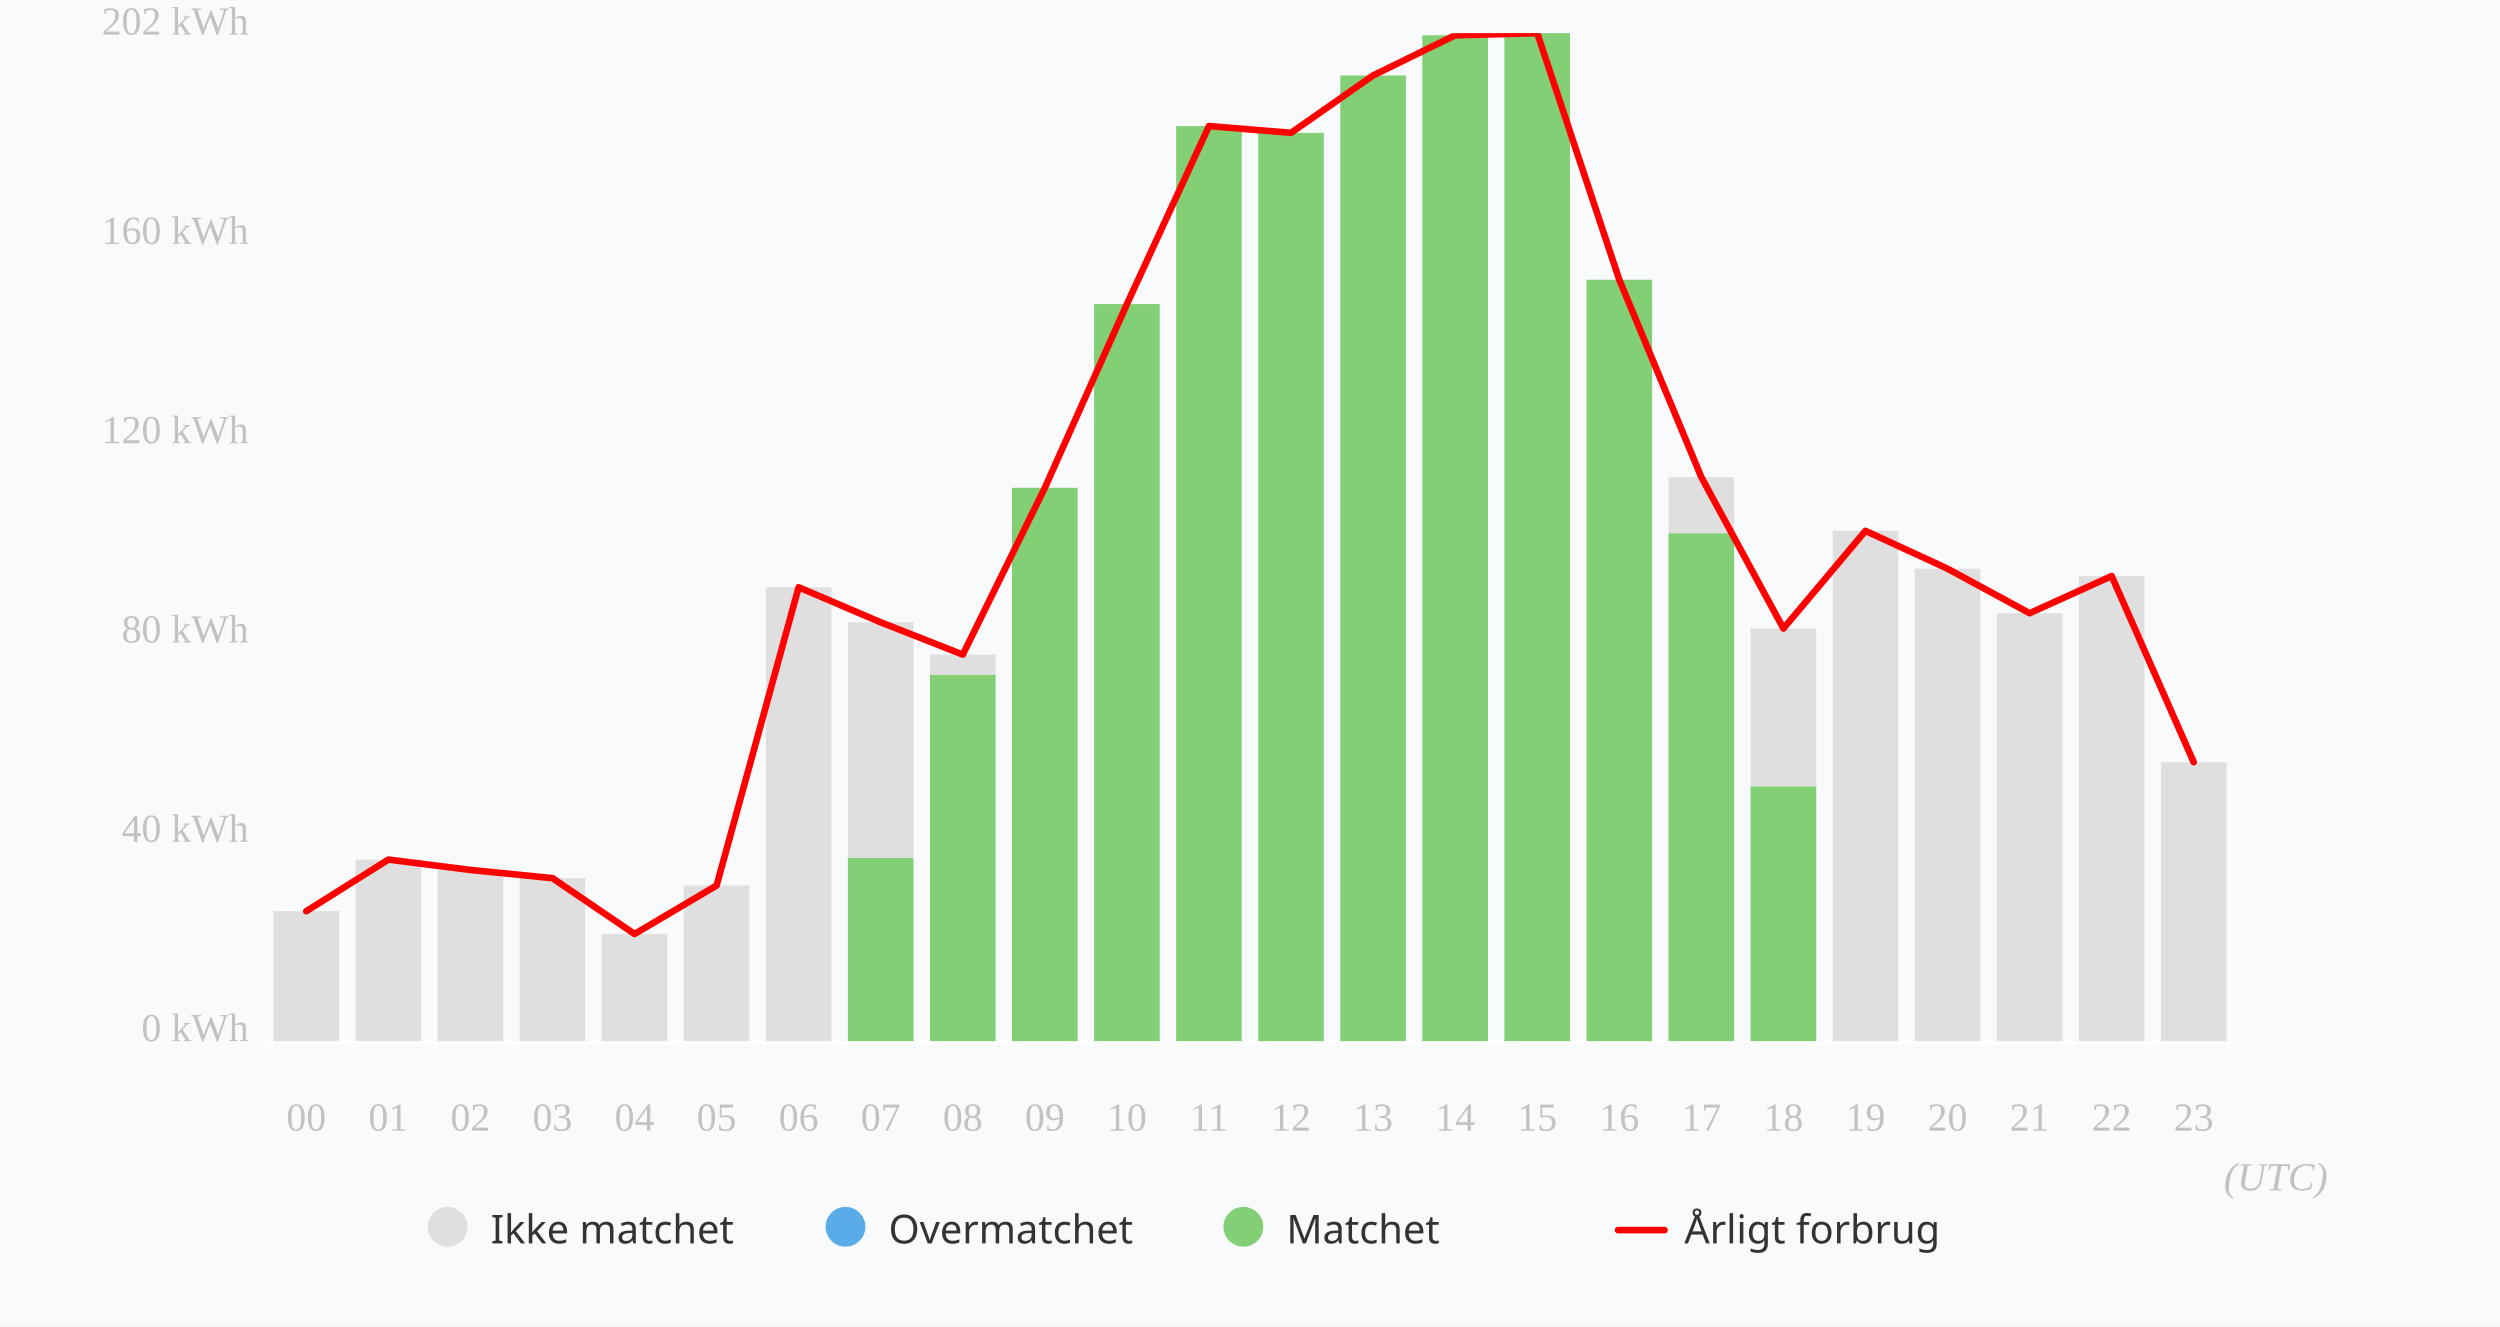
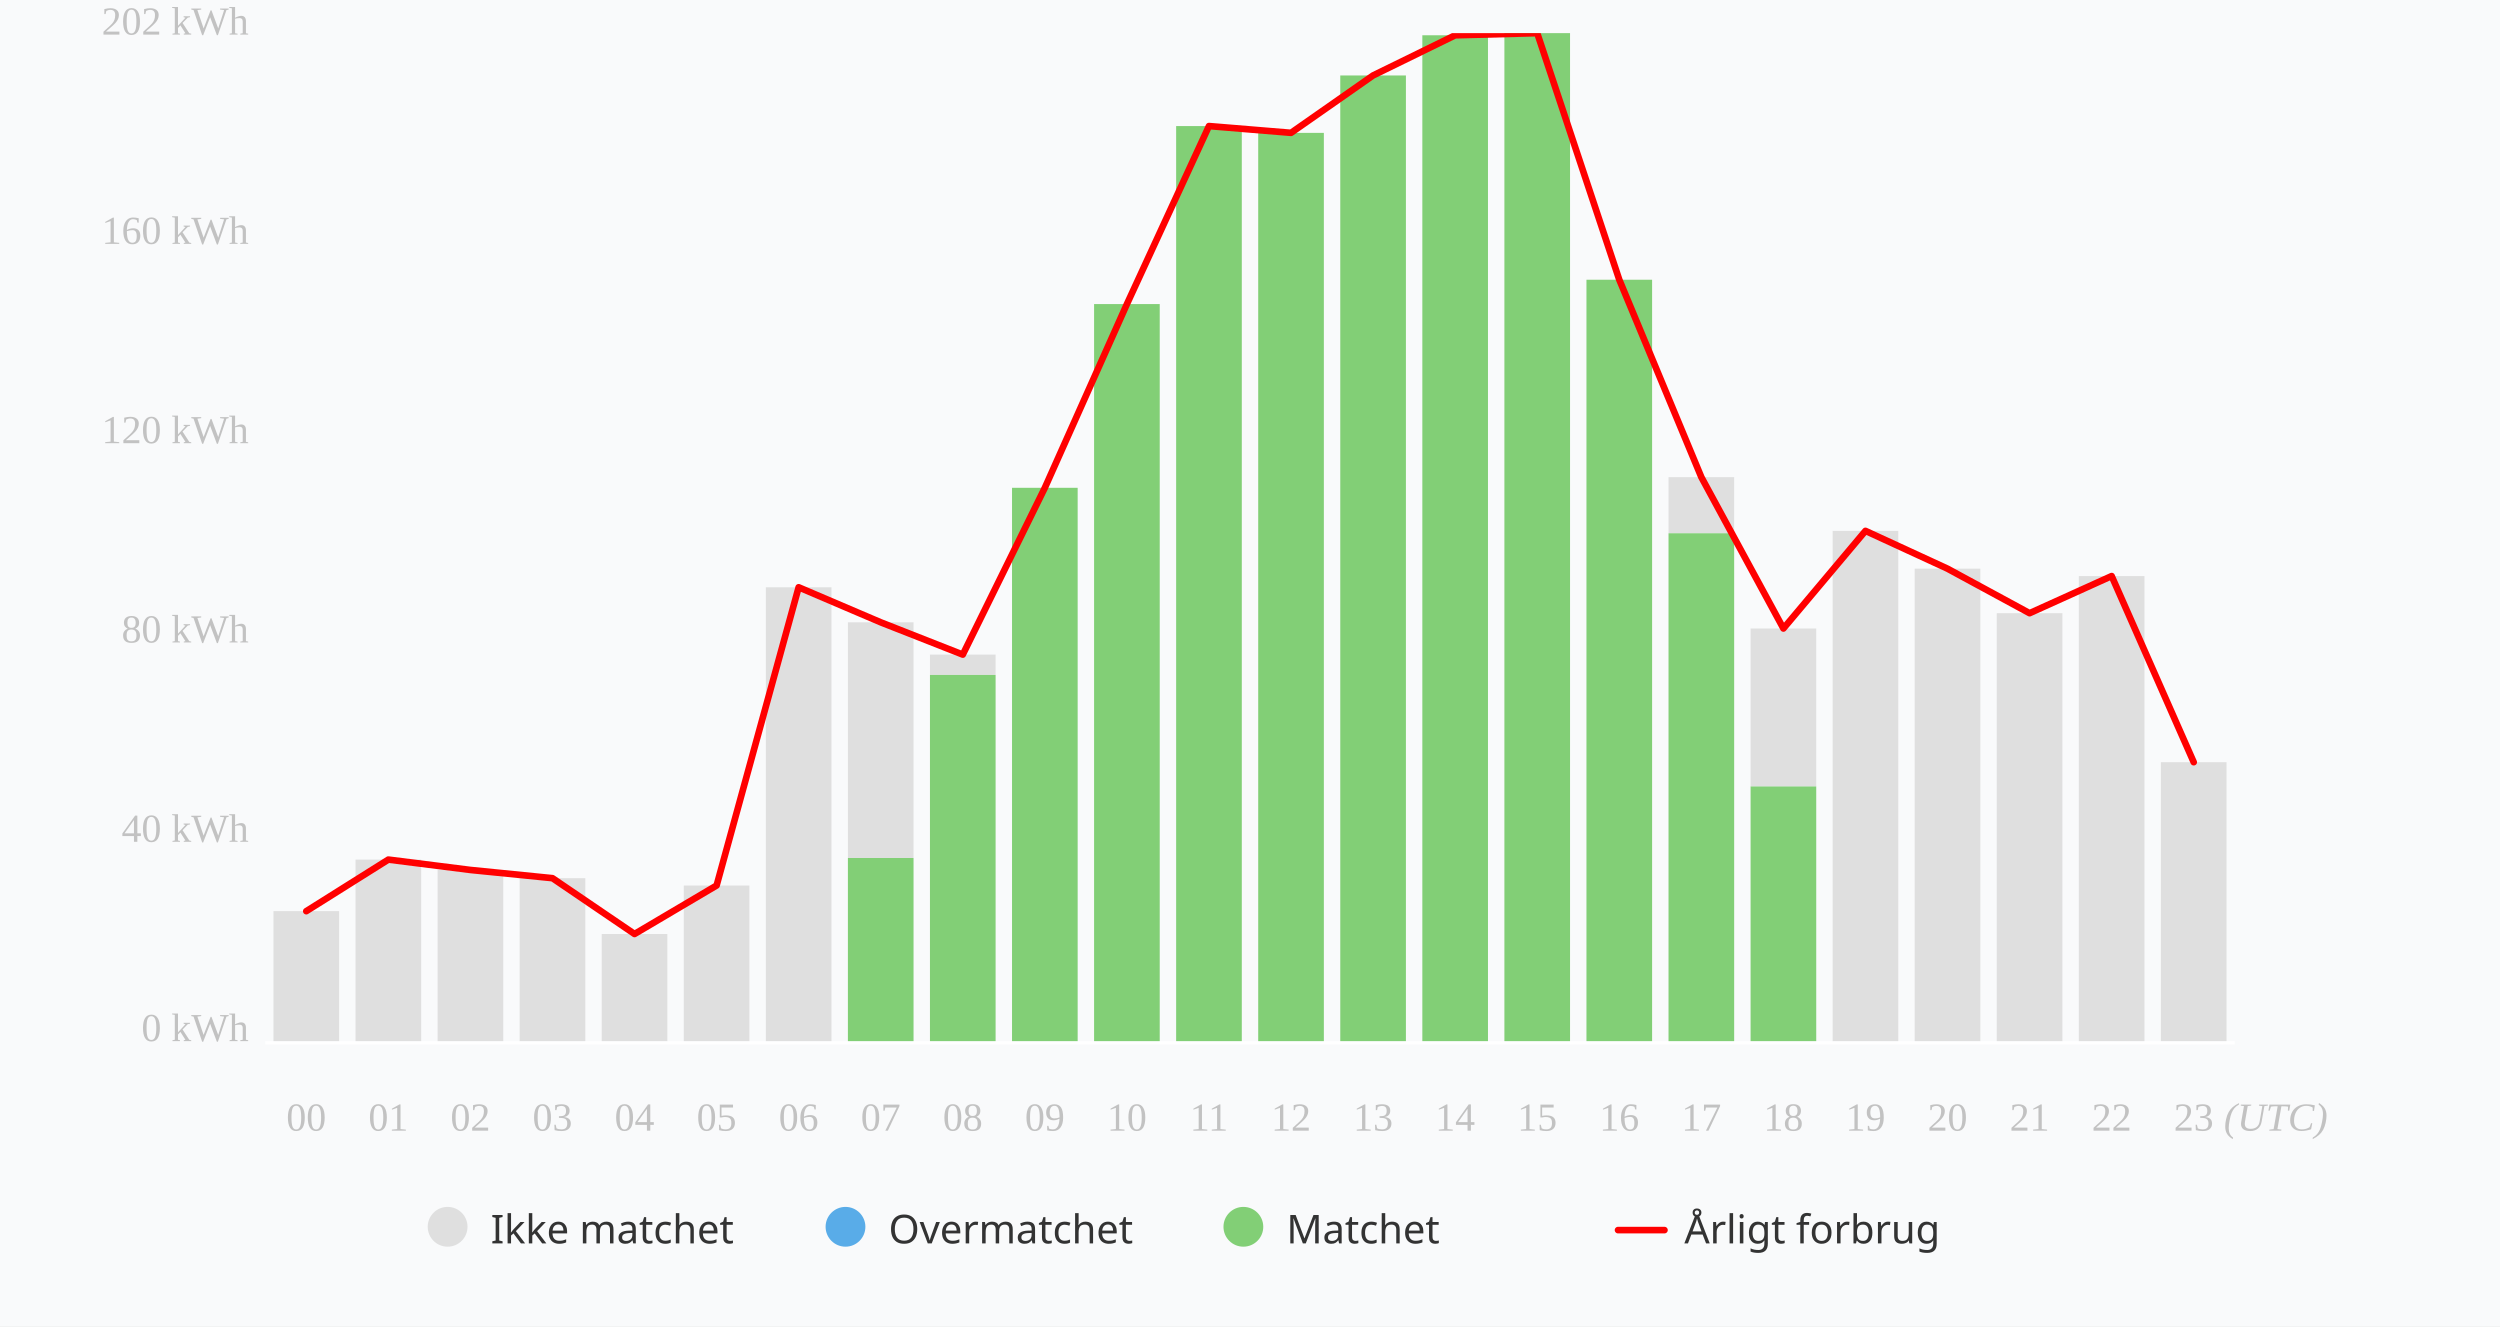
<svg xmlns="http://www.w3.org/2000/svg" class="highcharts-root" viewBox="0 0 754 400" preserveAspectRatio="xMidYMid meet" style="width: 100%; height: auto; display: block;" role="img">
  <defs>
    <filter id="drop-shadow">
      <feDropShadow dx="1" dy="1" flood-color="#000000" flood-opacity="0.75" stdDeviation="2.5" />
    </filter>
    <clipPath id="chart-area">
      <rect x="0" y="0" width="594" height="304" fill="none" />
    </clipPath>
  </defs>
  <rect fill="#F9FAFB" class="highcharts-background" x="0" y="0" width="754" height="400" rx="0" ry="0" />
  <g class="highcharts-grid highcharts-xaxis-grid" data-z-index="1">
    <path fill="none" stroke="#e6e6e6" stroke-width="0" data-z-index="1" class="highcharts-grid-line" d="M 80 10 L 80 314" opacity="1" />
    <path fill="none" stroke="#e6e6e6" stroke-width="0" data-z-index="1" class="highcharts-grid-line" d="M 104.75 10 L 104.75 314" opacity="1" />
    <path fill="none" stroke="#e6e6e6" stroke-width="0" data-z-index="1" class="highcharts-grid-line" d="M 129.5 10 L 129.5 314" opacity="1" />
    <path fill="none" stroke="#e6e6e6" stroke-width="0" data-z-index="1" class="highcharts-grid-line" d="M 154.25 10 L 154.25 314" opacity="1" />
    <path fill="none" stroke="#e6e6e6" stroke-width="0" data-z-index="1" class="highcharts-grid-line" d="M 179 10 L 179 314" opacity="1" />
    <path fill="none" stroke="#e6e6e6" stroke-width="0" data-z-index="1" class="highcharts-grid-line" d="M 203.75 10 L 203.75 314" opacity="1" />
    <path fill="none" stroke="#e6e6e6" stroke-width="0" data-z-index="1" class="highcharts-grid-line" d="M 228.5 10 L 228.5 314" opacity="1" />
    <path fill="none" stroke="#e6e6e6" stroke-width="0" data-z-index="1" class="highcharts-grid-line" d="M 253.25 10 L 253.25 314" opacity="1" />
    <path fill="none" stroke="#e6e6e6" stroke-width="0" data-z-index="1" class="highcharts-grid-line" d="M 278 10 L 278 314" opacity="1" />
    <path fill="none" stroke="#e6e6e6" stroke-width="0" data-z-index="1" class="highcharts-grid-line" d="M 302.75 10 L 302.75 314" opacity="1" />
    <path fill="none" stroke="#e6e6e6" stroke-width="0" data-z-index="1" class="highcharts-grid-line" d="M 327.5 10 L 327.5 314" opacity="1" />
    <path fill="none" stroke="#e6e6e6" stroke-width="0" data-z-index="1" class="highcharts-grid-line" d="M 352.25 10 L 352.25 314" opacity="1" />
    <path fill="none" stroke="#e6e6e6" stroke-width="0" data-z-index="1" class="highcharts-grid-line" d="M 377 10 L 377 314" opacity="1" />
    <path fill="none" stroke="#e6e6e6" stroke-width="0" data-z-index="1" class="highcharts-grid-line" d="M 401.75 10 L 401.75 314" opacity="1" />
    <path fill="none" stroke="#e6e6e6" stroke-width="0" data-z-index="1" class="highcharts-grid-line" d="M 426.5 10 L 426.5 314" opacity="1" />
    <path fill="none" stroke="#e6e6e6" stroke-width="0" data-z-index="1" class="highcharts-grid-line" d="M 451.25 10 L 451.25 314" opacity="1" />
    <path fill="none" stroke="#e6e6e6" stroke-width="0" data-z-index="1" class="highcharts-grid-line" d="M 476 10 L 476 314" opacity="1" />
    <path fill="none" stroke="#e6e6e6" stroke-width="0" data-z-index="1" class="highcharts-grid-line" d="M 500.75 10 L 500.75 314" opacity="1" />
    <path fill="none" stroke="#e6e6e6" stroke-width="0" data-z-index="1" class="highcharts-grid-line" d="M 525.5 10 L 525.5 314" opacity="1" />
    <path fill="none" stroke="#e6e6e6" stroke-width="0" data-z-index="1" class="highcharts-grid-line" d="M 550.25 10 L 550.25 314" opacity="1" />
    <path fill="none" stroke="#e6e6e6" stroke-width="0" data-z-index="1" class="highcharts-grid-line" d="M 575 10 L 575 314" opacity="1" />
    <path fill="none" stroke="#e6e6e6" stroke-width="0" data-z-index="1" class="highcharts-grid-line" d="M 599.75 10 L 599.75 314" opacity="1" />
    <path fill="none" stroke="#e6e6e6" stroke-width="0" data-z-index="1" class="highcharts-grid-line" d="M 624.5 10 L 624.5 314" opacity="1" />
    <path fill="none" stroke="#e6e6e6" stroke-width="0" data-z-index="1" class="highcharts-grid-line" d="M 649.25 10 L 649.25 314" opacity="1" />
    <path fill="none" stroke="#e6e6e6" stroke-width="0" data-z-index="1" class="highcharts-grid-line" d="M 674 10 L 674 314" opacity="1" />
  </g>
  <g class="highcharts-axis highcharts-xaxis" data-z-index="2">
    <path fill="none" class="highcharts-axis-line" stroke="#ffffff" stroke-width="1" d="M 80 314.5 L 674 314.5" />
  </g>
  <g class="highcharts-series-group" data-z-index="3" transform="translate(80,10)">
    <g class="highcharts-series highcharts-series-0 highcharts-column-series" data-z-index="0.1" opacity="1" clip-path="url(#chart-area)">
      <rect x="2.475" y="264.807" width="19.8" height="39.193" fill="#DFDFDF" />
      <rect x="27.225" y="249.253" width="19.8" height="54.747" fill="#DFDFDF" />
      <rect x="51.975" y="252.379" width="19.8" height="51.621" fill="#DFDFDF" />
      <rect x="76.725" y="254.858" width="19.8" height="49.142" fill="#DFDFDF" />
      <rect x="101.475" y="271.69" width="19.8" height="32.31" fill="#DFDFDF" />
      <rect x="126.225" y="257.067" width="19.8" height="46.933" fill="#DFDFDF" />
      <rect x="150.975" y="167.124" width="19.8" height="136.876" fill="#DFDFDF" />
      <rect x="175.725" y="177.689" width="19.8" height="71.086" fill="#DFDFDF" />
      <rect x="200.475" y="187.427" width="19.8" height="6.133" fill="#DFDFDF" />
      <rect x="423.225" y="133.912" width="19.8" height="16.925" fill="#DFDFDF" />
      <rect x="447.975" y="179.553" width="19.8" height="47.655" fill="#DFDFDF" />
      <rect x="472.725" y="150.113" width="19.8" height="153.887" fill="#DFDFDF" />
      <rect x="497.475" y="161.519" width="19.8" height="142.481" fill="#DFDFDF" />
      <rect x="522.225" y="174.939" width="19.8" height="129.061" fill="#DFDFDF" />
      <rect x="546.975" y="163.743" width="19.8" height="140.257" fill="#DFDFDF" />
      <rect x="571.725" y="219.873" width="19.8" height="84.127" fill="#DFDFDF" />
    </g>
    <g class="highcharts-series highcharts-series-1 highcharts-column-series" data-z-index="0.1" opacity="1" clip-path="url(#chart-area)" />
    <g class="highcharts-series highcharts-series-2 highcharts-column-series" data-z-index="0.1" opacity="1" clip-path="url(#chart-area)">
      <rect x="175.725" y="248.776" width="19.8" height="55.224" fill="#82CF76" />
      <rect x="200.475" y="193.561" width="19.8" height="110.439" fill="#82CF76" />
      <rect x="225.225" y="137.122" width="19.8" height="166.878" fill="#82CF76" />
      <rect x="249.975" y="81.713" width="19.8" height="222.287" fill="#82CF76" />
      <rect x="274.725" y="28.023" width="19.8" height="275.977" fill="#82CF76" />
      <rect x="299.475" y="30.065" width="19.8" height="273.935" fill="#82CF76" />
      <rect x="324.225" y="12.754" width="19.8" height="291.246" fill="#82CF76" />
      <rect x="348.975" y="0.641" width="19.8" height="303.359" fill="#82CF76" />
      <rect x="373.725" y="0" width="19.8" height="304" fill="#82CF76" />
      <rect x="398.475" y="74.362" width="19.8" height="229.638" fill="#82CF76" />
      <rect x="423.225" y="150.837" width="19.8" height="153.163" fill="#82CF76" />
      <rect x="447.975" y="227.207" width="19.8" height="76.793" fill="#82CF76" />
    </g>
    <g class="highcharts-series highcharts-series-3 highcharts-line-series" data-z-index="10" opacity="1" clip-path="url(#chart-area)">
      <path fill="none" class="highcharts-graph" d="M 12.375,264.807 37.125,249.253 61.875,252.379 86.625,254.858 111.375,271.69 136.125,257.067 160.875,167.124 185.625,177.689 210.375,187.427 235.125,137.122 259.875,81.713 284.625,28.023 309.375,30.065 334.125,12.754 358.875,0.641 383.625,0 408.375,74.362 433.125,133.912 457.875,179.553 482.625,150.113 507.375,161.519 532.125,174.939 556.875,163.743 581.625,219.873" stroke="#FF0000" stroke-width="2" stroke-linejoin="round" stroke-linecap="round" />
    </g>
  </g>
  <g class="highcharts-axis-labels highcharts-xaxis-labels" data-z-index="7">
    <text x="92.375" y="341" text-anchor="middle" style="cursor: default; font-size: 12px; fill: rgb(194,194,194);">00</text>
    <text x="117.125" y="341" text-anchor="middle" style="cursor: default; font-size: 12px; fill: rgb(194,194,194);">01</text>
    <text x="141.875" y="341" text-anchor="middle" style="cursor: default; font-size: 12px; fill: rgb(194,194,194);">02</text>
    <text x="166.625" y="341" text-anchor="middle" style="cursor: default; font-size: 12px; fill: rgb(194,194,194);">03</text>
    <text x="191.375" y="341" text-anchor="middle" style="cursor: default; font-size: 12px; fill: rgb(194,194,194);">04</text>
    <text x="216.125" y="341" text-anchor="middle" style="cursor: default; font-size: 12px; fill: rgb(194,194,194);">05</text>
    <text x="240.875" y="341" text-anchor="middle" style="cursor: default; font-size: 12px; fill: rgb(194,194,194);">06</text>
    <text x="265.625" y="341" text-anchor="middle" style="cursor: default; font-size: 12px; fill: rgb(194,194,194);">07</text>
    <text x="290.375" y="341" text-anchor="middle" style="cursor: default; font-size: 12px; fill: rgb(194,194,194);">08</text>
    <text x="315.125" y="341" text-anchor="middle" style="cursor: default; font-size: 12px; fill: rgb(194,194,194);">09</text>
    <text x="339.875" y="341" text-anchor="middle" style="cursor: default; font-size: 12px; fill: rgb(194,194,194);">10</text>
    <text x="364.625" y="341" text-anchor="middle" style="cursor: default; font-size: 12px; fill: rgb(194,194,194);">11</text>
    <text x="389.375" y="341" text-anchor="middle" style="cursor: default; font-size: 12px; fill: rgb(194,194,194);">12</text>
    <text x="414.125" y="341" text-anchor="middle" style="cursor: default; font-size: 12px; fill: rgb(194,194,194);">13</text>
    <text x="438.875" y="341" text-anchor="middle" style="cursor: default; font-size: 12px; fill: rgb(194,194,194);">14</text>
    <text x="463.625" y="341" text-anchor="middle" style="cursor: default; font-size: 12px; fill: rgb(194,194,194);">15</text>
    <text x="488.375" y="341" text-anchor="middle" style="cursor: default; font-size: 12px; fill: rgb(194,194,194);">16</text>
    <text x="513.125" y="341" text-anchor="middle" style="cursor: default; font-size: 12px; fill: rgb(194,194,194);">17</text>
    <text x="537.875" y="341" text-anchor="middle" style="cursor: default; font-size: 12px; fill: rgb(194,194,194);">18</text>
    <text x="562.625" y="341" text-anchor="middle" style="cursor: default; font-size: 12px; fill: rgb(194,194,194);">19</text>
    <text x="587.375" y="341" text-anchor="middle" style="cursor: default; font-size: 12px; fill: rgb(194,194,194);">20</text>
    <text x="612.125" y="341" text-anchor="middle" style="cursor: default; font-size: 12px; fill: rgb(194,194,194);">21</text>
    <text x="636.875" y="341" text-anchor="middle" style="cursor: default; font-size: 12px; fill: rgb(194,194,194);">22</text>
    <text x="661.625" y="341" text-anchor="middle" style="cursor: default; font-size: 12px; fill: rgb(194,194,194);">23</text>
-     <text x="686.375" y="359" text-anchor="middle" style="cursor: default; font-size: 12px; fill: rgb(194,194,194); font-style: italic;">(UTC)</text>
+     <text x="686.375" y="341" text-anchor="middle" style="cursor: default; font-size: 12px; fill: rgb(194,194,194); font-style: italic;">(UTC)</text>
  </g>
  <g class="highcharts-legend" data-z-index="7" transform="translate(119,355)">
    <rect fill="none" class="highcharts-legend-box" rx="0" ry="0" stroke="#999999" stroke-width="0" x="0" y="0" width="517" height="30" />
    <g data-z-index="1">
      <g>
        <g class="highcharts-legend-item highcharts-column-series" data-z-index="1" transform="translate(8,3)">
          <text x="21" y="17" text-anchor="start" data-z-index="2" style="font-size: 12px; font-family: OpenSansNormal; fill: rgb(51, 51, 51);">Ikke matchet</text>
          <rect x="2" y="6" rx="6" ry="6" width="12" height="12" fill="#DFDFDF" class="highcharts-point" data-z-index="3" />
        </g>
        <g class="highcharts-legend-item highcharts-column-series" data-z-index="1" transform="translate(128,3)">
          <text x="21" y="17" text-anchor="start" data-z-index="2" style="font-size: 12px; font-family: OpenSansNormal; fill: rgb(51, 51, 51);">Overmatchet</text>
          <rect x="2" y="6" rx="6" ry="6" width="12" height="12" fill="#59ACE8" class="highcharts-point" data-z-index="3" />
        </g>
        <g class="highcharts-legend-item highcharts-column-series" data-z-index="1" transform="translate(248,3)">
          <text x="21" y="17" text-anchor="start" data-z-index="2" style="font-size: 12px; font-family: OpenSansNormal; fill: rgb(51, 51, 51);">Matchet</text>
          <rect x="2" y="6" rx="6" ry="6" width="12" height="12" fill="#82CF76" class="highcharts-point" data-z-index="3" />
        </g>
        <g class="highcharts-legend-item highcharts-line-series" data-z-index="1" transform="translate(368,3)">
          <path fill="none" class="highcharts-graph" stroke-width="2" stroke-linecap="round" d="M 1 13 L 15 13" stroke="#FF0000" />
          <text x="21" y="17" text-anchor="start" data-z-index="2" style="font-size: 12px; font-family: OpenSansNormal; fill: rgb(51, 51, 51);">Årligt forbrug</text>
        </g>
      </g>
    </g>
  </g>
  <g class="highcharts-axis-labels highcharts-yaxis-labels" data-z-index="7">
    <text x="75" y="314" text-anchor="end" style="font-size: 12px; fill: rgb(194,194,194);">0 kWh</text>
    <text x="75" y="253.888" text-anchor="end" style="font-size: 12px; fill: rgb(194,194,194);">40 kWh</text>
    <text x="75" y="193.776" text-anchor="end" style="font-size: 12px; fill: rgb(194,194,194);">80 kWh</text>
    <text x="75" y="133.663" text-anchor="end" style="font-size: 12px; fill: rgb(194,194,194);">120 kWh</text>
    <text x="75" y="73.551" text-anchor="end" style="font-size: 12px; fill: rgb(194,194,194);">160 kWh</text>
    <text x="75" y="10.433" text-anchor="end" style="font-size: 12px; fill: rgb(194,194,194);">202 kWh</text>
  </g>
  <g class="highcharts-axis highcharts-yaxis-left">
    <line x1="80" y1="10" x2="80" y2="314" stroke="FFA500" stroke-width="2" />
  </g>
</svg>
